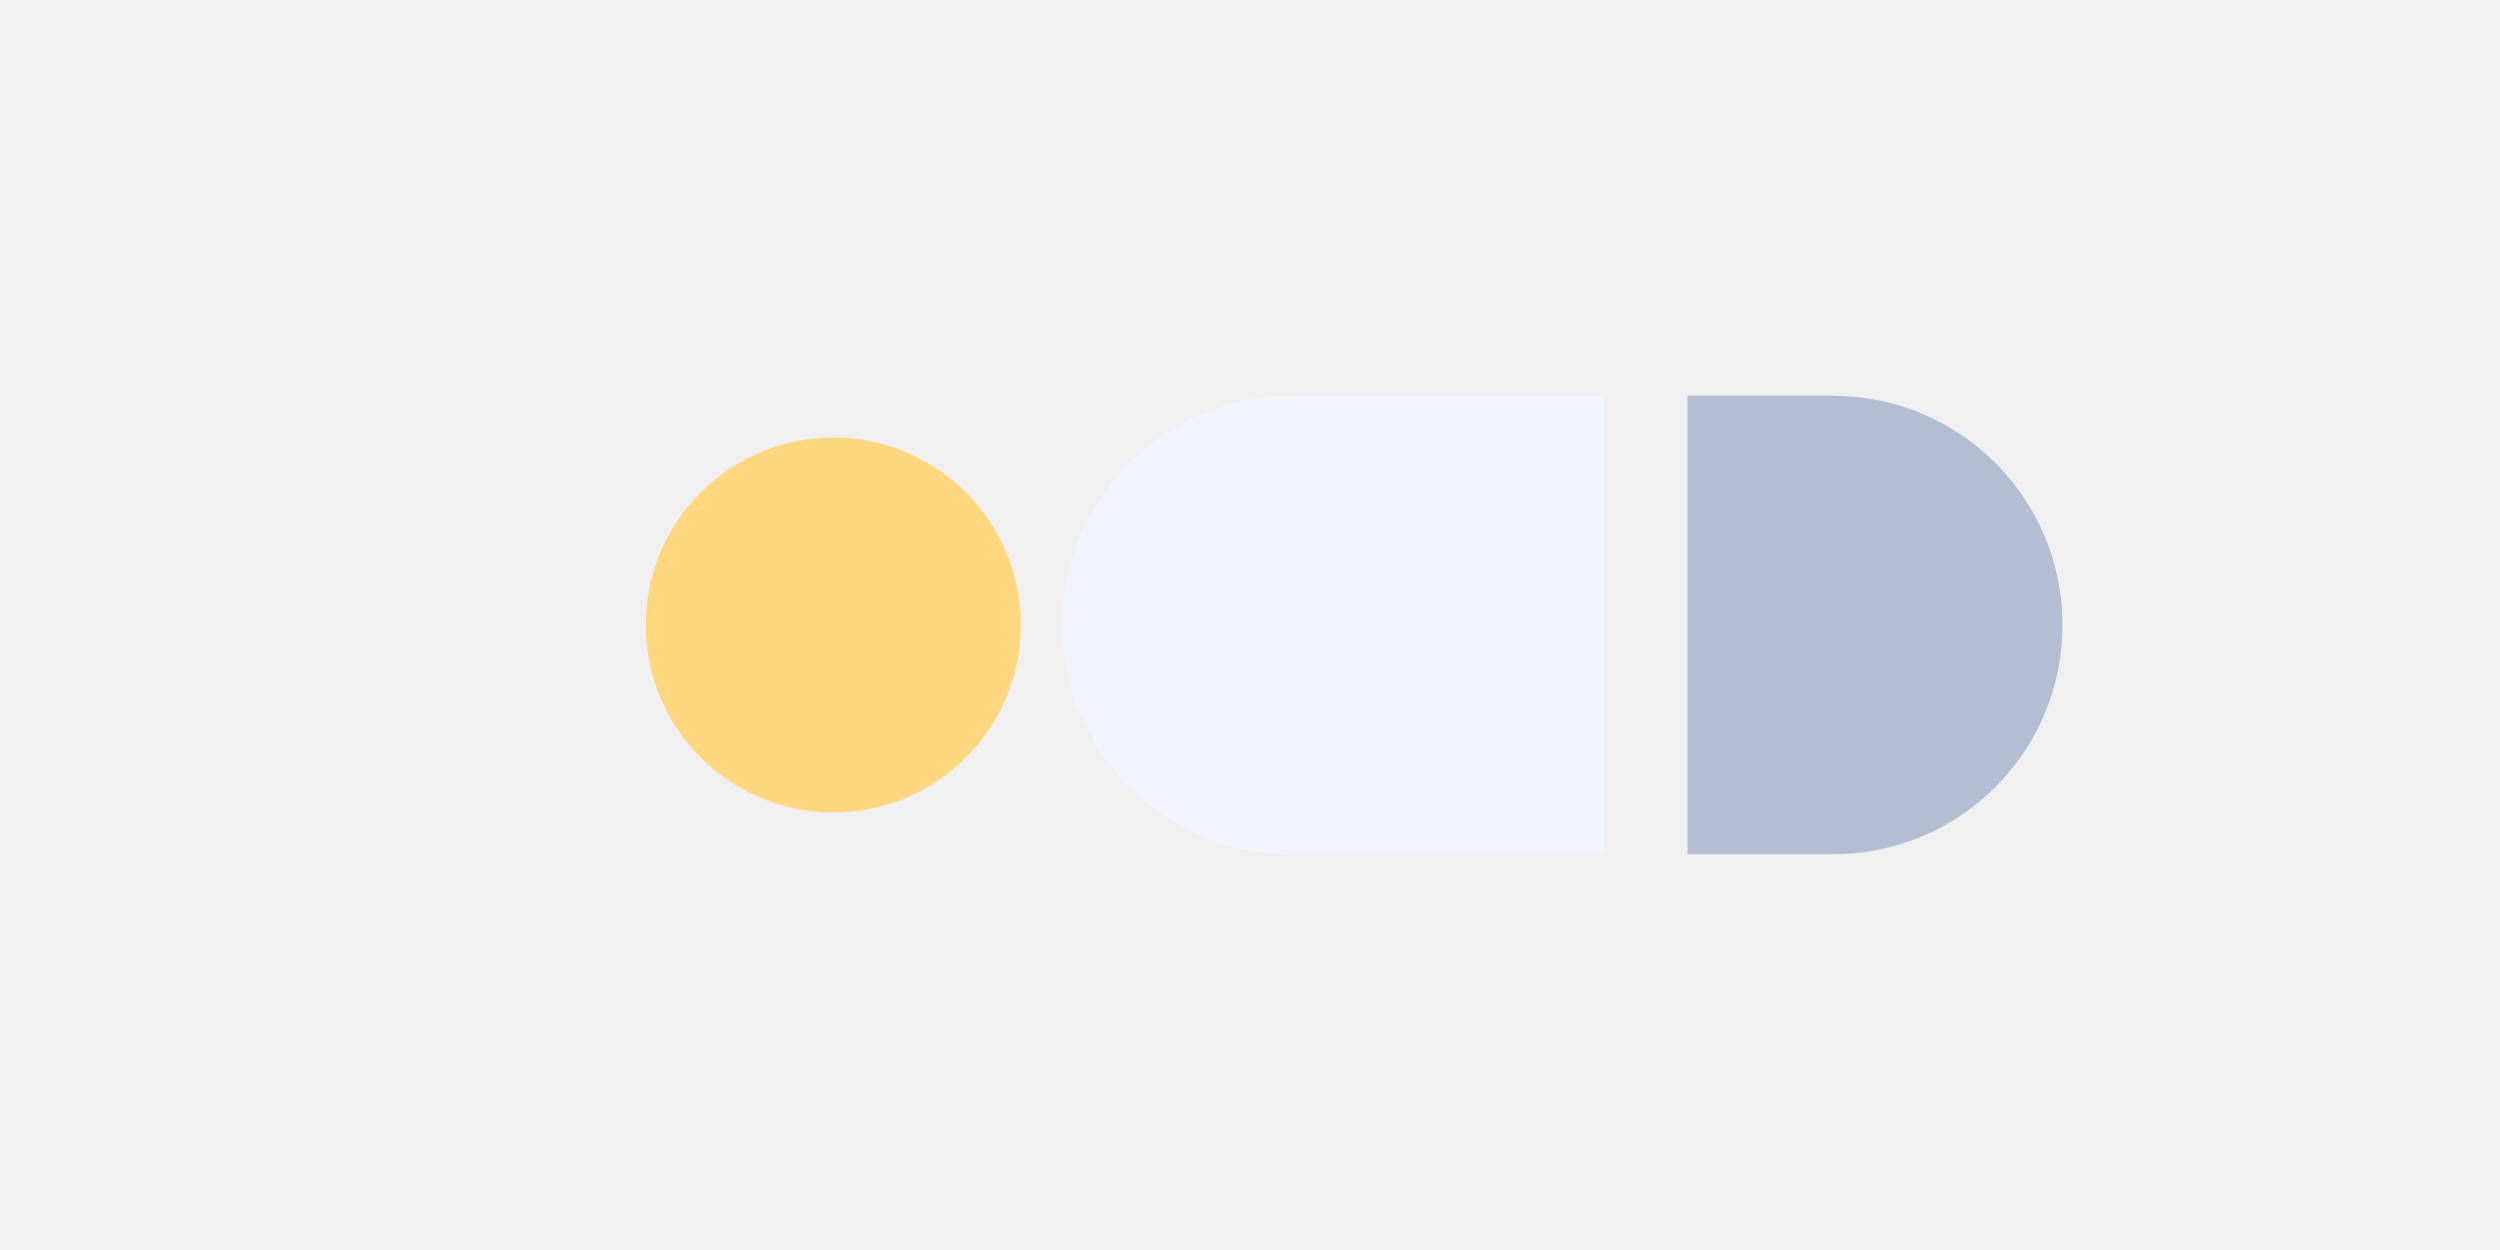
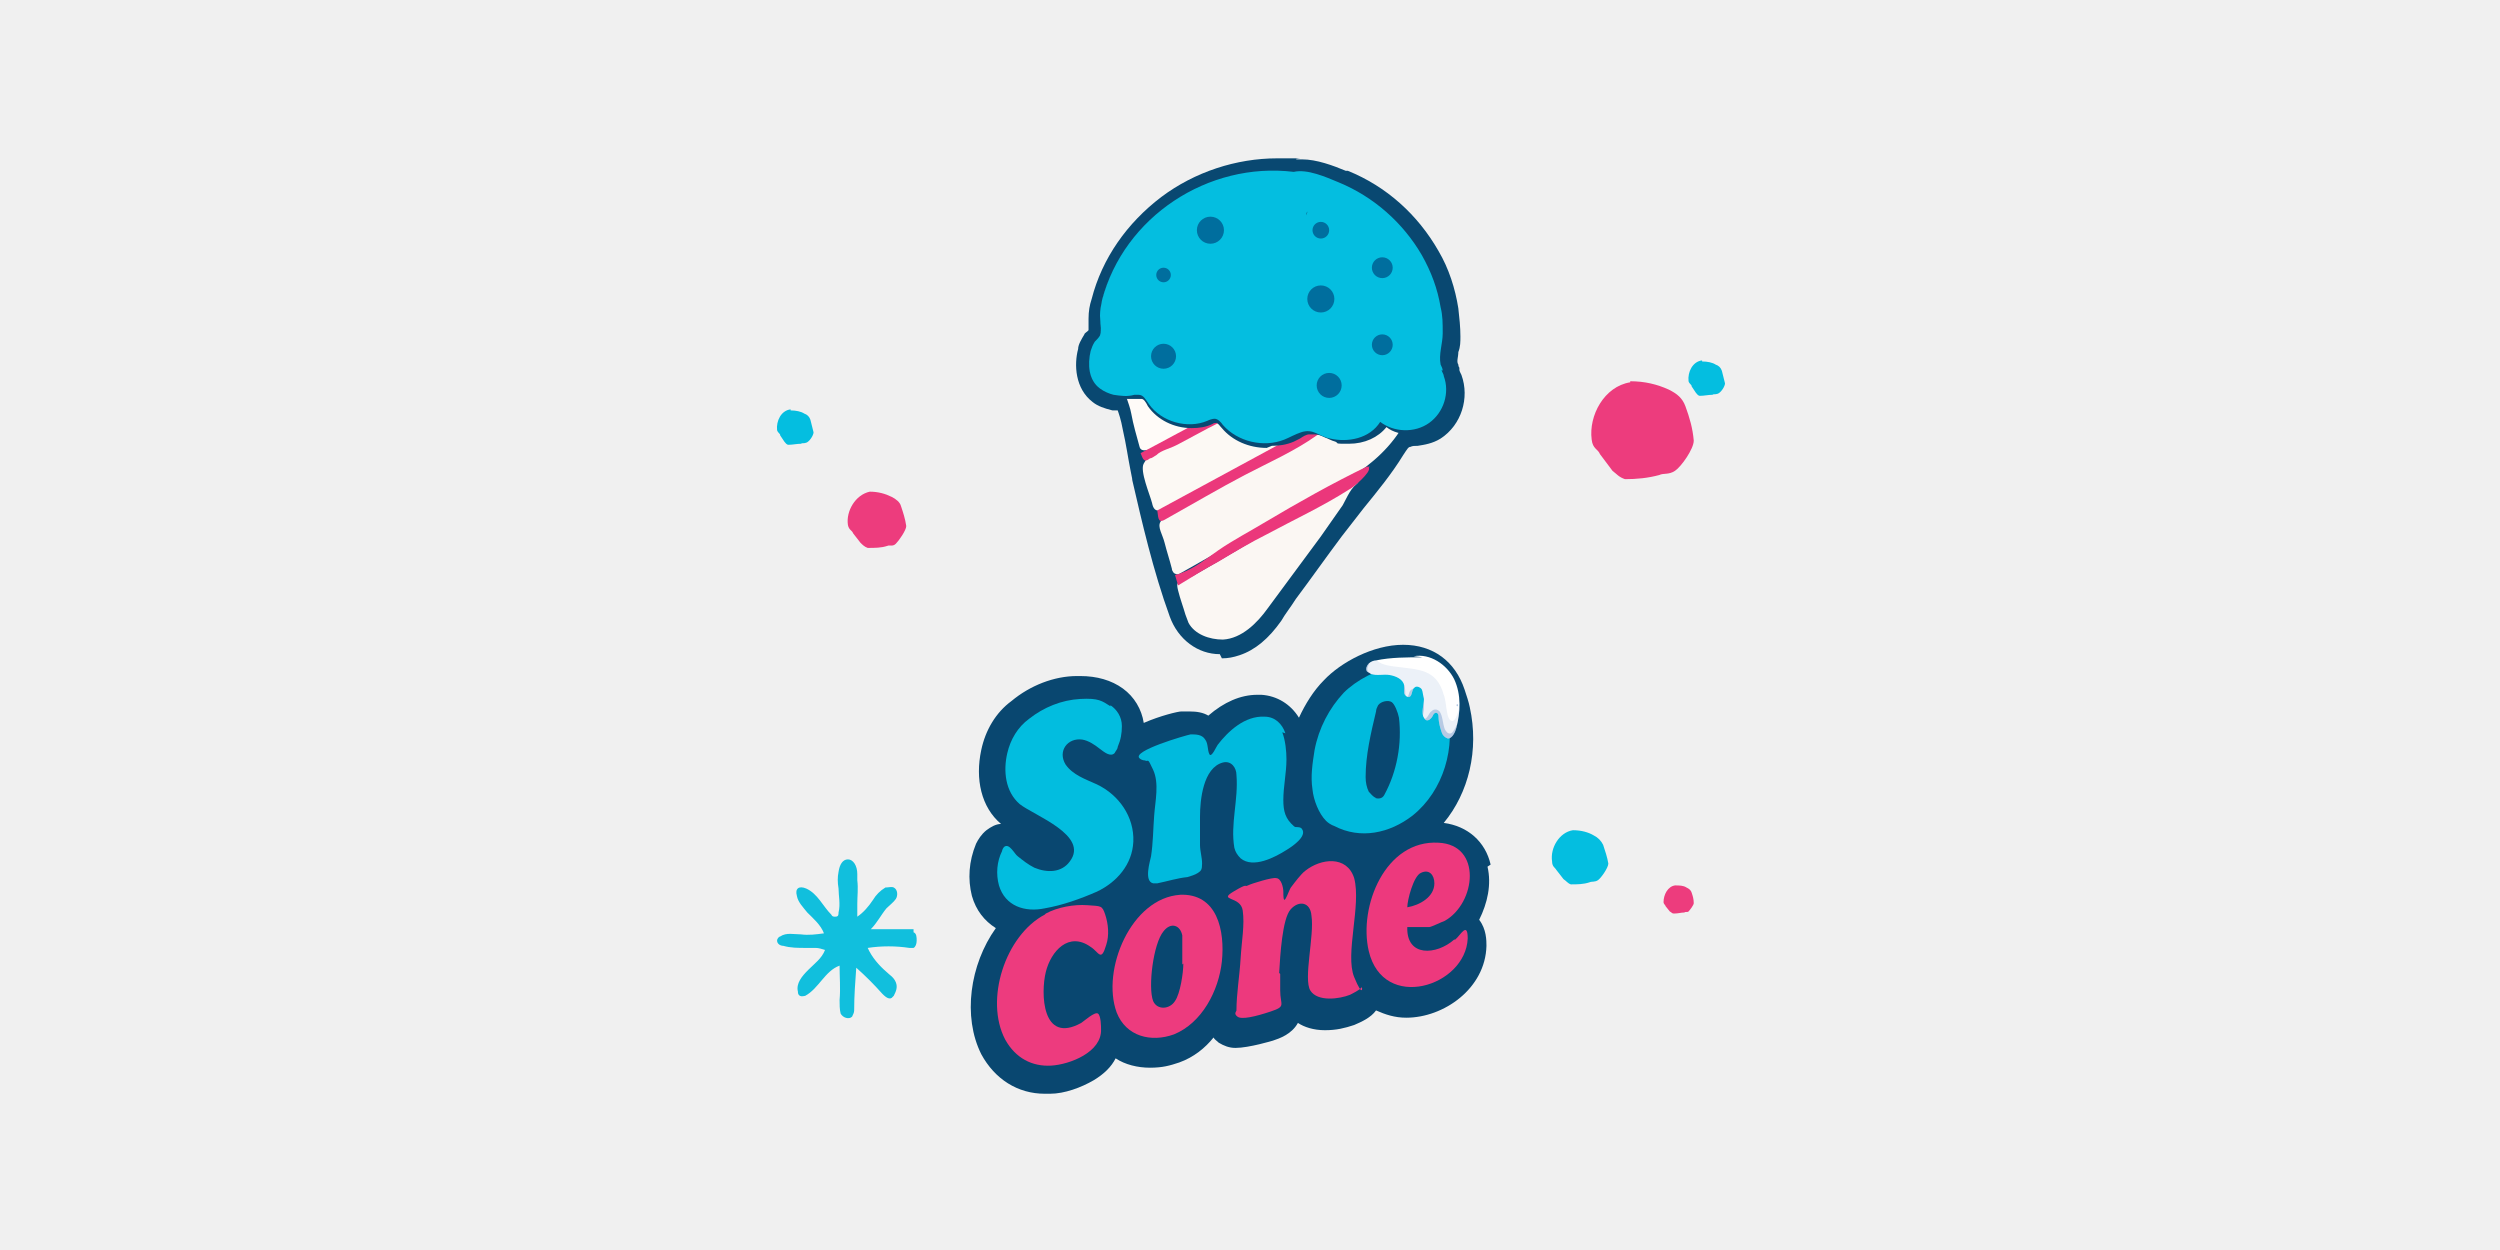
- <svg xmlns="http://www.w3.org/2000/svg" width="240" height="120" viewBox="0 0 240 120" fill="none">
-   <rect width="240" height="120" rx="24" fill="none" />
-   <g opacity="0.95">
-     <circle cx="80" cy="60" r="18" fill="#FFD67B" />
-     <path d="M102 60C102 47.85 111.85 38 124 38H154V82H124C111.85 82 102 72.15 102 60Z" fill="#F0F5FF" />
-     <path d="M162 38H176C188.15 38 198 47.85 198 60C198 72.15 188.15 82 176 82H162V38Z" fill="#B0BCD2" />
+ <svg xmlns="http://www.w3.org/2000/svg" id="Layer_1" version="1.1" viewBox="0 0 240 120">
+   <defs>
+     <style>
+       .st0 {
+         fill: #00badd;
+       }
+ 
+       .st1 {
+         fill: #04bee0;
+       }
+ 
+       .st2 {
+         fill: #006e9e;
+       }
+ 
+       .st3 {
+         fill: #eb377b;
+       }
+ 
+       .st4 {
+         fill: #ed3b7e;
+       }
+ 
+       .st5 {
+         opacity: .3;
+       }
+ 
+       .st6 {
+         fill: #fff;
+       }
+ 
+       .st7 {
+         fill: #094871;
+       }
+ 
+       .st8 {
+         fill: none;
+       }
+ 
+       .st9 {
+         fill: #094770;
+       }
+ 
+       .st10 {
+         fill: #3a6eb5;
+       }
+ 
+       .st11 {
+         fill: #fcf9f4;
+       }
+ 
+       .st12 {
+         opacity: .1;
+       }
+ 
+       .st13 {
+         fill: #02bddf;
+       }
+ 
+       .st14 {
+         opacity: .4;
+       }
+ 
+       .st15 {
+         fill: #fffbf8;
+       }
+ 
+       .st16 {
+         fill: #fbf7f3;
+       }
+ 
+       .st17 {
+         fill: #ed3c7d;
+       }
+ 
+       .st18 {
+         fill: #11bfdd;
+       }
+ 
+       .st19 {
+         fill: #ed397d;
+       }
+ 
+       .st20 {
+         clip-path: url(#clippath);
+       }
+ 
+       .st21 {
+         fill: #eb387b;
+       }
+     </style>
+     <clipPath id="clippath">
+       <path class="st8" d="M136.6,63.1c-1.5,0-3.1,0-4.5.3-.2,0-.5.1-.7.3-.2.2-.3.5-.2.7,0,.1.3.2.4.3.6.2,1.2,0,1.8.1s1.3.4,1.4,1c0,.2,0,.5,0,.7,0,.2.3.5.5.4.3-.1.2-.7.5-.9.2-.2.6,0,.7.2s.1.6.2.9c0,.5-.3,1.4,0,1.8.3.6.8,0,.9-.3.2-.3.5-.2.5.2,0,.6.2,1.2.3,1.5.1.3.3.5.6.6.4,0,.7-.6.8-1,.4-1.5.5-3.2-.2-4.7-.7-1.4-2.3-2.5-3.9-2.2" />
+     </clipPath>
+   </defs>
+   <rect class="st8" y="0" width="240" height="120" rx="24" ry="24" />
+   <g>
+     <g>
+       <g>
+         <path class="st9" d="M143.1,83c-.5-2.2-2.2-3.7-4.5-4,2.4-2.9,3.4-7,2.5-11.1-.1-.5-.3-1.1-.5-1.7-.9-2.7-3-4.3-5.9-4.3s-6,1.7-7.6,3.4c-1,1-1.8,2.3-2.4,3.6-.8-1.3-2.1-2.1-3.6-2.2-.1,0-.2,0-.4,0-1.6,0-3.2.7-4.7,2-.5-.3-1.1-.4-1.8-.4s-.5,0-.8,0c-.3,0-2,.4-3.6,1.1-.2-1.3-.9-2.5-2-3.3-1.1-.8-2.5-1.2-4.1-1.2s-.2,0-.3,0c-2.2,0-4.5.9-6.3,2.4-1.5,1.1-2.5,2.8-2.9,4.7-.6,2.8,0,5.5,1.9,7.1-.5,0-1,.3-1.4.6-.5.4-.8.9-1,1.3-.7,1.7-.8,3.4-.4,5,.4,1.4,1.2,2.4,2.3,3.1-2.5,3.5-3.2,8.5-1.4,12.1,1.3,2.4,3.5,3.8,6.1,3.8s.3,0,.5,0c1.4,0,3-.6,4.2-1.3,1-.6,1.7-1.3,2.1-2.1.9.6,2.1.9,3.3.9s1.9-.2,2.8-.5c1.4-.5,2.5-1.4,3.3-2.4.1.2.3.3.5.5.5.3,1,.5,1.6.5,1.3,0,3.6-.7,3.6-.7.6-.2,1.8-.6,2.4-1.7.6.4,1.5.7,2.6.7s1.9-.2,2.8-.5c.7-.3,1.6-.7,2.1-1.4.9.4,1.8.7,2.9.7h0c3.6,0,7.6-2.8,7.7-6.9,0-.5,0-1.6-.7-2.5.8-1.6,1.2-3.4.8-5.1Z" />
+         <g>
+           <path class="st13" d="M106.6,67.7c.6.4,1.1,1.1,1.1,2,0,.7-.1,1.3-.4,2,0,.2-.2.4-.3.6-.4.4-1-.1-1.4-.4-.5-.4-1.1-.8-1.7-.9-1.4-.2-2.4,1.1-1.6,2.4.7,1,1.9,1.4,3,1.9,2.1,1,3.6,3.1,3.5,5.5-.1,2.2-1.6,3.9-3.5,4.8-1.6.7-3.3,1.3-5,1.6-1.9.4-3.8-.2-4.4-2.2-.3-1.1-.2-2.3.3-3.3,0-.1.1-.3.2-.4.5-.4,1,.7,1.3.9.5.4,1,.8,1.6,1.1,1.2.5,2.6.5,3.4-.6,1.9-2.5-3.4-4.4-4.8-5.5-1.4-1.2-1.6-3.2-1.2-4.9.3-1.3,1-2.5,2.1-3.3,1.4-1.1,3.1-1.8,4.9-1.9s2.1.2,2.9.7Z" />
+           <path class="st0" d="M123.1,70.3c.3.8.4,1.8.4,2.6,0,1.3-.3,2.6-.3,3.9,0,1.1.2,1.8,1,2.5,0,0,.1.1.2.1.2,0,.5,0,.6.2.5.7-1,1.7-1.5,2-1.1.7-3.2,1.8-4.4.8-.3-.3-.5-.6-.6-1-.4-2.3.4-4.6.2-7,0-.7-.5-1.4-1.3-1.2-1.9.5-2.2,3.6-2.2,5.2,0,.9,0,1.8,0,2.7,0,.6.2,1.2.2,1.8s-.1.7-.4.9c-.3.2-.7.3-1,.4-1,.1-1.9.4-2.9.6-.1,0-.3,0-.4,0-.9-.2-.3-2.1-.2-2.6.2-1.3.2-2.6.3-3.9.1-1.4.5-3.1-.1-4.4s-.4-.7-.8-.9c-.2,0-.4-.1-.5-.2-.8-.7,4.4-2.2,4.9-2.3.5,0,1.1,0,1.4.5.3.4.2,1,.4,1.4s.7-.8.8-.9c1-1.3,2.6-2.8,4.5-2.7,1,0,1.7.7,2,1.6Z" />
+           <path class="st0" d="M138.5,66.5c-1.4-4.4-7.1-2.4-9.5,0-1.4,1.5-2.4,3.4-2.8,5.5-.2,1.3-.4,2.5-.2,3.8.1,1,.6,2.3,1.3,3,.2.2.5.4.8.5,2.5,1.3,5.3.7,7.5-1,3-2.4,4.2-6.6,3.3-10.3-.1-.5-.2-1-.4-1.5ZM134.1,66.6s0,0,0,0c0,0,0,0,0,0,0,0,0,0,0,0h0ZM134.2,66.5h0s0,0,0,0h0ZM132.1,76.6c-.3-.1-.5-.4-.7-.6-.2-.4-.3-.9-.3-1.4,0-2.1.5-4.2,1-6.3,0-.2.1-.4.2-.6.3-.4,1-.5,1.3-.3s.6,1,.7,1.5c.3,2.5-.2,5.2-1.4,7.4-.2.4-.6.4-.9.3Z" />
+         </g>
+         <g>
+           <path class="st4" d="M113.3,85.9c-4.7.3-7.6,7.2-6.1,11.3.9,2.3,3.3,2.9,5.5,2.1,2.7-1.1,4.3-4.2,4.6-7,.3-2.9-.4-6.6-4.1-6.4ZM113.6,92.5c0,.9-.3,2.9-.8,3.6-.5.8-1.7.9-2.1,0-.5-1.3,0-5.5,1-6.7.7-.9,1.6-.6,1.8.4,0,.3,0,.5,0,.8,0,.6,0,1.3,0,2Z" />
+           <path class="st4" d="M100.4,87.7c1.1-.6,2.7-.9,4-.8s1.4,0,1.7.9.4,2,.1,2.9c-.5,1.7-.7.7-1.5.2-2.1-1.5-3.8.4-4.3,2.4s-.4,7,3.4,4.9c.3-.2,1.3-1.1,1.6-.9s.3,1.3.3,1.5c.1,2.2-3,3.4-4.8,3.5s-3.4-.7-4.4-2.5c-2-3.8,0-10,3.8-12Z" />
+           <path class="st19" d="M122.9,93.5c0,.5,0,1.1,0,1.6,0,1.4.6,1.5-.9,2s-2.8.8-3.2.5-.1-.5-.1-.6c0-1.6.3-3.3.4-5s.4-3.2.2-4.6-2.4-.9-.9-1.8,1-.4,1.4-.6,2.4-.8,2.7-.7c.5,0,.7.9.7,1.3s0,1,.2.7.4-1,.6-1.2c.3-.4.9-1.2,1.3-1.5,1.5-1.2,4-1.5,4.7.7.7,2.6-.9,7.3,0,9.5s.8.8.7,1-.9.6-1.1.7c-1,.4-3.1.7-3.8-.4s.4-5.3.1-7.2c-.1-1.3-1.2-1.5-2-.6s-1,4.4-1.1,6.1Z" />
+           <path class="st19" d="M139.6,90.2c-1.7,1.5-4.6,1.7-4.5-1.2h2.1c.2,0,1.2-.5,1.5-.6,3-1.7,3.6-7.3-.6-7.5-5.1-.3-7.7,6.1-6.7,10.4,1.4,5.9,9.3,3.4,9.5-1.2,0-1.7-.7-.3-1.2.1ZM136.4,83.8c.8-.4,1.3.2,1.3,1,0,1.3-1.4,2.1-2.6,2.3,0-.7.6-3,1.3-3.3Z" />
+         </g>
+         <g>
+           <path class="st6" d="M136.6,63.1c-1.5,0-3.1,0-4.5.3-.2,0-.5.1-.7.3-.2.2-.3.5-.2.7,0,.1.3.2.4.3.6.2,1.2,0,1.8.1s1.3.4,1.4,1c0,.2,0,.5,0,.7,0,.2.3.5.5.4.3-.1.2-.7.5-.9.2-.2.6,0,.7.2s.1.6.2.9c0,.5-.3,1.4,0,1.8.3.6.8,0,.9-.3.2-.3.5-.2.5.2,0,.6.2,1.2.3,1.5.1.3.3.5.6.6.4,0,.7-.6.8-1,.4-1.5.5-3.2-.2-4.7-.7-1.4-2.3-2.5-3.9-2.2" />
+           <g class="st20">
+             <g class="st5">
+               <path class="st10" d="M131.5,63.2c-.6,0-.7.8-.5,1.3.6,1.1,1.9.5,2.8.9.8.4.1,1.6,1,2,.3.1.7,0,.9-.1.1-.1.4-.8.5-.8-.1,0-.3,0-.4-.1.9.8-.6,2.3.4,3.1.4.3.8.2,1.2,0s.4-.3.5-.5c0,0-.1,0-.2-.1,0,0,0,.1,0,.2,0,.1,0,.3,0,.4.1.8.6,1.9,1.7,1.7,1.2-.3,1.7-2,1.7-3,0-.4-.5-.4-.6,0-.2.5-.4,1-.7,1.5-.1.2-.3.6-.5.7-.3.1-.5-.2-.6-.4-.2-.5-.2-1.3-.5-1.7-.2-.2-.5-.3-.8,0-.2.1-.4.8-.7.7-.2,0,0-.8,0-.9,0-.4,0-.8,0-1.1-.1-.5-.6-1.2-1.2-.8-.3.2-.2.6-.4.7-.2.1-.2-.4-.2-.6,0-.7-.5-1.2-1.2-1.3-.7-.2-3,.1-2.3-1.2,0,0,0-.2,0-.2h0Z" />
+             </g>
+             <g class="st12">
+               <path class="st10" d="M134.8,60.6c-2.5-1.7-6.2,1.1-5.3,4,.9,3,4.5,2.2,6.8,2.8-.1,0-.8,0-.7-.4,0,0,.3.6,0,0,.7,2,.7,4.7,3.2,5.2,2.4.5,3.8-1.6,4.3-3.6.4-1.6-.8-5.1-2.4-2.6-.5.8-.7,3.3-1.3,3.2-.6,0-.5-1.8-.8-2.5-.7-2.5-2.4-2.4-4.6-2.7-2-.2-2.3-.9-1.4-1.4.5-.4,3.6-1.2,2-2.2h0Z" />
+             </g>
+           </g>
+           <g class="st14">
+             <path class="st10" d="M137.4,63.9s0,0,0,0h0s0,0,0,0c0,0,0,0,0,0s0,0,0,0c0,0,0,0,0,0s0,0,0,0c0,0,0,0,0,0,0,0,0,0,0,0,0,0,0,0,0,0s0,0,0,0c0,0,0,0,0,0,0,0,0,0,0,0h0Z" />
+           </g>
+           <g class="st12">
+             <path class="st10" d="M138.2,64.3c0,0,0-.1,0-.1s0,.1,0,.1h0Z" />
+           </g>
+           <g class="st14">
+             <path class="st10" d="M137.9,64.6s0,0,0,0,0,0,0,0h0Z" />
+           </g>
+           <g class="st12">
+             <path class="st10" d="M139.5,68.8c0,0,0-.1,0-.1s0,.1,0,.1h0Z" />
+           </g>
+           <g class="st14">
+             <path class="st10" d="M139.9,67.8c.1,0,.1-.2,0-.2s-.1.2,0,.2h0Z" />
+           </g>
+           <g class="st12">
+             <path class="st10" d="M139.1,67.2c0,0,0,0,0,0s0,0,0,0h0Z" />
+           </g>
+           <g class="st14">
+             <path class="st10" d="M133.2,63.7c0,0,0,0,0,0s0,0,0,0h0Z" />
+           </g>
+           <g class="st12">
+             <path class="st10" d="M134.1,64s0,0,0,0h0s0,0,0,0c0,0,0,0,0,0s0,0,0,0,0,0,0,0,0,0,0,0c0,0,0,0,0,0s0,0,0,0,0,0,0,0,0,0,0,0h0Z" />
+           </g>
+           <g class="st14">
+             <path class="st10" d="M134.9,63.4c0,0,0,0,0,0s0,0,0,0h0Z" />
+           </g>
+         </g>
+       </g>
+       <g>
+         <path class="st7" d="M117.1,62.8c-2.1,0-4-1.4-4.8-3.6-1.6-4.4-2.7-9.2-3.6-13.1,0-.2-.1-.5-.2-1.1-.2-1-.4-2.4-.7-3.7-.2-1.1-.4-1.6-.5-1.9-.2,0-.4,0-.5,0-.8-.2-1.4-.4-1.9-.8-1.7-1.3-1.8-3.6-1.4-5.1,0-.4.3-.9.6-1.4,0-.1.2-.2.3-.3,0,0,0,0,.1-.1,0-.1,0-.4,0-.5,0-.2,0-.4,0-.6,0-.7.1-1.3.3-1.9,1-3.9,3.4-7.3,6.7-9.8,3.2-2.4,7.2-3.7,11.1-3.7s1.3,0,1.9.1c.1,0,.3,0,.5,0,1.4,0,3,.6,4.2,1.1h.2c3.7,1.5,6.7,4.2,8.7,7.7,1,1.7,1.6,3.6,1.9,5.5.1.9.2,1.8.2,2.7,0,.5,0,1-.2,1.5,0,.5-.2.9,0,1.2,0,0,0,.2.1.3,0,0,0,.1,0,.2,0,.1.1.3.2.5.8,2.2,0,4.8-2,6.1-.8.5-1.6.6-2.2.7-.3,0-.5,0-.7.1-.2,0-.3.2-.7.8-1.1,1.8-2.5,3.5-3.8,5.1-.7.9-1.4,1.8-2.1,2.7-1.5,2-2.9,4-4.4,6h0c-.5.8-1,1.4-1.4,2.1-1.2,1.7-2.5,2.8-4,3.3-.6.2-1.1.3-1.7.3h0Z" />
+         <path class="st7" d="M117.1,62.1c-1.8,0-3.5-1.2-4.1-3.1-1.5-4.4-2.7-9.2-3.6-13,0-.2-.1-.5-.2-1.1-.2-1-.4-2.4-.7-3.7-.4-1.7-.7-2.3-.8-2.4-.3,0-.6,0-.9-.1-.7-.1-1.2-.4-1.6-.7-1.4-1.1-1.5-3-1.1-4.4,0-.3.2-.7.5-1.1,0-.1.2-.2.2-.3,0-.1.2-.2.2-.3.1-.2,0-.6,0-.9,0-.2,0-.4,0-.6,0-.6.1-1.2.2-1.7,1-3.7,3.2-7,6.4-9.4,3.1-2.3,6.9-3.6,10.7-3.6s1.3,0,1.9.1c.1,0,.3,0,.5,0,1.3,0,2.8.6,3.9,1.1h.2c3.5,1.5,6.5,4.1,8.3,7.3.9,1.6,1.5,3.4,1.8,5.2.1.8.2,1.7.2,2.6,0,.5,0,.9-.2,1.4,0,.5-.2,1,0,1.5,0,.2,0,.3.1.4,0,0,0,.1,0,.2,0,.1.1.3.2.4.7,1.9,0,4.1-1.7,5.3-.6.4-1.3.5-1.9.6-.3,0-.6,0-.8.1-.5.1-.7.4-1.1,1.1-1.1,1.8-2.4,3.4-3.7,5.1-.7.9-1.4,1.8-2.1,2.7-1.5,2-2.9,4-4.4,6-.5.7-1,1.4-1.5,2.1-1.1,1.6-2.3,2.6-3.6,3-.5.2-1,.3-1.5.3h0Z" />
+         <path class="st7" d="M138.7,36.2c0-.2-.2-.4-.2-.6,0-.2-.1-.4-.2-.6-.2-1,.2-2,.2-3,0-.8,0-1.7-.2-2.5-.3-1.8-.9-3.4-1.8-5-1.8-3.1-4.6-5.6-8-7-1.2-.5-3-1.3-4.3-1-8.2-1-16.3,4.3-18.4,12.3-.1.5-.2,1-.2,1.5,0,.6.2,1.3,0,1.9-.1.2-.3.4-.5.6-.2.3-.3.6-.4.9-.3,1.3-.2,2.8.9,3.6.4.3.9.5,1.3.6.3,0,.6.1.9.1,1,0,1.9,7,2.1,7.8,1,4.3,2.1,8.8,3.6,12.9.7,2,2.6,3.2,4.7,2.4,1.4-.5,2.5-1.6,3.3-2.8,2-2.7,3.9-5.4,5.9-8.1,1.9-2.6,4.1-5,5.7-7.7.4-.7.8-1.2,1.5-1.4s1.7,0,2.4-.6c1.4-1,2-2.9,1.4-4.5ZM134,35.1h0c0,0,0,0,0,0ZM129.7,18.1s0,0,0,0c0,0,0,0,0,0,0,0,0,0,0,0ZM126.5,17h0s0,0,0,0h0ZM125.5,20.3h0c0,.2-.1.3-.1.4,0-.1,0-.2.1-.4ZM119.9,16.7h.2c0,0,0,0,0,0,0,0-.2,0-.2,0,0,0,0,0,.1,0ZM117.5,17.2c-.4.1-.9.2-1.3.4.4-.1.9-.3,1.3-.4ZM113.2,55.1c.9-.5,1.9-1.1,2.8-1.6-.9.6-1.8,1.2-2.8,1.6,0,0,0,0,0,0Z" />
+         <g>
+           <path class="st16" d="M134.9,40.4s0,0,0,.1c-2.5,4.7-7.6,6.6-12,9.1-3.2,1.8-6.5,3.7-9.7,5.5,0,0-.2.1-.3,0-.2,0-.4-.3-.4-.5-.2-.8-.5-1.7-.7-2.5s-.7-1.5-.4-2,.4-.4.7-.6c2.8-1.5,5.5-3,8.3-4.5s2.8-1.5,4.2-2.2,2.3-1.6,3.5-1.8c.4,0,.8,0,1.2,0,1.1,0,2.2-.2,3.2-.7.5-.2,1-.5,1.6-.4.2,0,.9,0,.9.4Z" />
+           <path class="st16" d="M130.5,46.3c-.8.4-1.2,1.5-1.6,2.2-.7,1-1.4,2-2.1,3-1.7,2.3-3.4,4.6-5.1,6.9-1,1.4-2.5,2.9-4.3,3-1.3,0-2.7-.5-3.3-1.6-.1-.3-.2-.5-.3-.8-.2-.7-.5-1.5-.7-2.3s0-.7.2-.9.8-.3,1.2-.5c5.3-3,10.5-6.4,16-9Z" />
+           <path class="st11" d="M117.6,40.4c.4,0,.8.3,1.1.4,1.3.6,2.8.9,4.2.7s3.6-1.3,3.7-.8c-3.7,2-7.4,4-11.1,6.1-1.2.7-2.7,1.9-4.1,2.2s0,0,0,0c-.5.1-.7-.2-.8-.7-.2-.8-1.2-3.1-.8-3.8s.3-.4.5-.5c.4-.3.9-.7,1.3-.9.4-.2.9-.4,1.3-.5,1.3-.5,2.8-2.1,4.2-2.2,0,0,.2,0,.3,0Z" />
+           <path class="st15" d="M109.7,37.3c0,0,.1.1.2.2,1.4,1.8,3.7,2.3,5.9,2.2s.2,0,.4,0c-.3.7-1.8,1.3-2.6,1.7-.6.3-3.9,2.7-4.2,1.5-.3-1.1-.6-2.1-.8-3.2s-.8-2-.6-2.8c.6-.1,1.3-.2,1.8.3Z" />
+           <path class="st3" d="M131.4,44.9c.3.4-1.6,2-1.9,2.1-2.5,1.6-5.3,2.9-7.9,4.3-1.6.8-3.1,1.7-4.6,2.6-1.3.7-2.6,1.5-3.9,2.3,0,0-.3-1-.3-1,1.6-.4,2.9-1.5,4.2-2.4s3-1.8,4.5-2.7c3.2-1.9,6.4-3.7,9.7-5.3.1,0,.2,0,.3,0s0,0,0,0Z" />
+           <path class="st21" d="M127.9,41s0,0,0,0c0,.2-.2.2-.4.3-.4,0-.8.3-1.1.5-2.1,1.5-4.6,2.6-6.9,3.8s-5.2,2.9-7.7,4.3c-.7.4-.6-.4-.7-.9,5.2-2.8,10.3-5.6,15.5-8.4.4.2.8.3,1.3.4Z" />
+           <path class="st3" d="M116.5,39.7s0,0,0,0c.3-.1,1,.2.9.5s-1.2.8-1.4.9c-.9.5-1.9,1-2.8,1.5s-1.7.6-2.2,1.1c-.2.1-.4.3-.6.3-.6.5-.7,0-.9-.5,2.3-1.2,4.6-2.5,7-3.7Z" />
+           <g>
+             <path class="st1" d="M138.5,35.6c0-.2-.1-.4-.2-.6-.2-1,.2-2,.2-3s0-1.7-.2-2.5c-.3-1.8-.9-3.4-1.8-5-1.8-3.1-4.6-5.6-8-7-1.2-.5-3-1.3-4.3-1-8.2-1-16.3,4.3-18.4,12.3-.1.5-.2,1-.2,1.5,0,.6.2,1.3,0,1.9-.1.2-.3.4-.5.6-.2.3-.3.6-.4.9-.3,1.3-.2,2.8.9,3.6.4.3.9.5,1.3.6.7.1,1.3.2,2,0,.1,0,.3,0,.4,0,.5,0,.7.5,1,.9,1.2,1.7,3.7,2.4,5.6,1.6.2-.1.5-.2.7-.2.3,0,.6.3.8.6,1.4,1.6,3.9,2.2,5.9,1.4.5-.2,1-.5,1.6-.7,1.2-.4,1.7.4,2.8.6,1.7.4,3.8,0,4.8-1.6,1.3,1,3.3,1.1,4.7.1s2-2.9,1.4-4.5c0-.2-.2-.4-.2-.6ZM129.7,18.1s0,0,0,0c0,0,0,0,0,0,0,0,0,0,0,0ZM126.5,17h0s0,0,0,0h0ZM125.5,20.3h0c0,.2-.1.3-.1.4,0-.1,0-.2.1-.4ZM119.9,16.7h.2c0,0,0,0,0,0,0,0-.2,0-.2,0,0,0,0,0,.1,0ZM117.5,17.2c-.4.1-.9.2-1.3.4.4-.1.9-.3,1.3-.4ZM134,35.2s0,0,0,0h0Z" />
+             <path class="st7" d="M121.6,43c-1.7,0-3.3-.7-4.3-1.9h0c-.2-.2-.3-.4-.5-.5h0c-.1,0-.3,0-.4.1h0c-.6.3-1.3.4-2,.4-1.7,0-3.3-.8-4.2-2.1h0c-.2-.4-.4-.7-.6-.7,0,0,0,0,0,0-.1,0-.2,0-.2,0-.3,0-.6,0-.9,0-.4,0-.9,0-1.3-.1-.6-.1-1.1-.3-1.5-.6-1.3-1-1.4-2.8-1-4.1,0-.3.2-.7.5-1,0,0,.1-.2.2-.3,0-.1.2-.2.2-.3.2-.3.1-.7,0-1.1,0-.2,0-.4,0-.5,0-.6,0-1.1.2-1.6,1.9-7.4,9-12.7,16.8-12.7s1.3,0,1.9.1c.1,0,.3,0,.5,0,1.2,0,2.7.6,3.8,1h.2c3.4,1.5,6.3,4,8.2,7.2.9,1.6,1.5,3.3,1.8,5.1.1.8.2,1.7.2,2.6,0,.4,0,.9-.1,1.3,0,.6-.2,1.1,0,1.6,0,.2,0,.4.2.5v.2c.1.1.2.3.2.4.6,1.8,0,3.9-1.6,4.9-.7.5-1.6.8-2.5.8h0c-.8,0-1.7-.2-2.3-.7-.8,1-2.1,1.6-3.6,1.6s-.9,0-1.3-.2c-.4-.1-.7-.3-1-.4-.4-.2-.7-.3-1-.3s-.3,0-.5,0c-.3,0-.6.2-.9.4-.2.1-.4.2-.6.3-.7.3-1.4.4-2.1.4Z" />
+             <path class="st1" d="M138.5,35.6c0-.2-.1-.4-.2-.6-.2-1,.2-2,.2-3s0-1.7-.2-2.5c-.3-1.8-.9-3.4-1.8-5-1.8-3.1-4.6-5.6-8-7-1.2-.5-3-1.3-4.3-1-8.2-1-16.3,4.3-18.4,12.3-.1.5-.2,1-.2,1.5,0,.6.2,1.3,0,1.9-.1.2-.3.4-.5.6-.2.3-.3.6-.4.9-.3,1.3-.2,2.8.9,3.6.4.3.9.5,1.3.6.7.1,1.3.2,2,0,.1,0,.3,0,.4,0,.5,0,.7.5,1,.9,1.2,1.7,3.7,2.4,5.6,1.6.2-.1.5-.2.7-.2.3,0,.6.3.8.6,1.4,1.6,3.9,2.2,5.9,1.4.5-.2,1-.5,1.6-.7,1.2-.4,1.7.4,2.8.6,1.7.4,3.8,0,4.8-1.6,1.3,1,3.3,1.1,4.7.1s2-2.9,1.4-4.5c0-.2-.2-.4-.2-.6ZM129.7,18.1s0,0,0,0c0,0,0,0,0,0,0,0,0,0,0,0ZM126.5,17h0s0,0,0,0h0ZM125.5,20.3h0c0,.2-.1.3-.1.4,0-.1,0-.2.1-.4ZM119.9,16.7h.2c0,0,0,0,0,0,0,0-.2,0-.2,0,0,0,0,0,.1,0ZM117.5,17.2c-.4.1-.9.2-1.3.4.4-.1.9-.3,1.3-.4ZM134,35.2s0,0,0,0h0Z" />
+             <circle class="st2" cx="116.2" cy="22.1" r="1.3" />
+             <circle class="st2" cx="126.8" cy="22.1" r=".8" />
+             <circle class="st2" cx="126.8" cy="28.7" r="1.3" />
+             <circle class="st2" cx="132.7" cy="25.7" r="1" />
+             <circle class="st2" cx="132.7" cy="33.1" r="1" />
+             <circle class="st2" cx="127.6" cy="37" r="1.2" />
+             <circle class="st2" cx="111.7" cy="34.2" r="1.2" />
+             <circle class="st2" cx="111.7" cy="26.4" r=".7" />
+           </g>
+         </g>
+       </g>
+     </g>
+     <path class="st17" d="M156.5,36.6c1.4,0,2.6.3,3.7.8.8.4,1.3.8,1.6,1.6.4,1.1.7,2.1.8,3.3,0,.8-1.2,2.5-1.8,2.9s-1.1.2-1.5.4c-1.1.3-2.2.4-3.3.4-.6-.2-.8-.5-1.2-.8l-1.2-1.6c-.2-.5-.7-.5-.8-1.4-.3-2.3,1.2-5.1,3.7-5.5Z" />
+     <path class="st17" d="M160.8,85c.4,0,.8,0,1.1.2.2.1.4.2.5.5.1.3.2.6.2,1,0,.2-.4.7-.5.8s-.3,0-.4.1c-.3,0-.6.1-1,.1-.2,0-.2-.1-.4-.2l-.4-.5c0-.1-.2-.2-.2-.4,0-.7.4-1.5,1.1-1.6Z" />
+     <path class="st17" d="M83.5,47.2c.8,0,1.5.2,2.1.5.4.2.8.5.9.9.2.6.4,1.2.5,1.9,0,.4-.7,1.4-1,1.7s-.6.1-.8.2c-.6.2-1.2.2-1.9.2-.3-.1-.5-.3-.7-.5l-.7-.9c-.1-.3-.4-.3-.5-.8-.2-1.3.7-2.9,2.1-3.2Z" />
+     <path class="st1" d="M75.9,39.4c.5,0,1,.1,1.3.3.3.1.5.3.6.6.1.4.2.8.3,1.2,0,.3-.4.9-.7,1s-.4,0-.5.1c-.4,0-.8.1-1.2.1-.2,0-.3-.2-.4-.3l-.4-.6c0-.2-.2-.2-.3-.5-.1-.9.4-1.9,1.3-2Z" />
+     <path class="st1" d="M163.4,34.7c.5,0,1,.1,1.3.3.3.1.5.3.6.6.1.4.2.8.3,1.2,0,.3-.4.9-.7,1s-.4,0-.5.1c-.4,0-.8.1-1.2.1-.2,0-.3-.2-.4-.3l-.4-.6c0-.2-.2-.2-.3-.5-.1-.9.4-1.9,1.3-2Z" />
+     <path class="st1" d="M151,79.7c.8,0,1.5.2,2,.5.4.2.7.5.9.9.2.6.4,1.2.5,1.8,0,.4-.7,1.4-1,1.6s-.6.1-.8.2c-.6.2-1.2.2-1.8.2-.3-.1-.4-.3-.7-.5l-.7-.9c-.1-.2-.4-.3-.4-.8-.2-1.3.7-2.8,2-3Z" />
+     <path class="st18" d="M87.7,89.2c-.1,0-.3,0-.4,0-1.2,0-2.5,0-3.7,0,.6-.6,1-1.4,1.5-2,.3-.3.7-.6.9-.9s.2-.9-.2-1.1c-.2-.1-.5,0-.8,0-.5.3-.9.7-1.2,1.2-.4.6-.9,1.2-1.5,1.6,0,0,0-.6,0-.6,0-.2,0-.4,0-.6,0-.8.1-1.5,0-2.3,0-.1,0-.2,0-.3,0-.1,0-.2,0-.3,0-.8-.4-1.4-.9-1.4s-.8.5-.9,1.2c-.1.5-.1,1,0,1.6,0,.7.2,1.5,0,2.3,0,.2,0,.4-.3.4-.2,0-.3,0-.4-.2-.8-.8-1.3-2-2.4-2.5-.7-.3-1.1,0-.9.7.1.6.6,1.1,1,1.6.6.6,1.3,1.2,1.6,2-.7.1-1.5.2-2.2.1-.7,0-1.4-.2-2,.2-.1,0-.3.2-.3.4,0,.3.3.5.6.5.7.2,1.4.2,2.2.2.3,0,.6,0,.9,0,.3,0,.6.1.9.2-.3.8-1,1.3-1.6,1.9-.6.6-1.2,1.3-1,2.1,0,.1,0,.3.2.4.2.1.4,0,.5,0,1.3-.7,1.9-2.4,3.3-2.9,0,1.1.1,2.2,0,3.3,0,.4,0,.9.1,1.3.2.4.8.6,1.1.3.1-.2.2-.4.2-.6,0-1.4.1-2.7.2-4.1.9.8,1.7,1.6,2.5,2.5.2.2.6.6.9.4,0,0,.1-.1.2-.2.2-.4.4-.8.2-1.3s-.6-.7-.9-1c-.7-.6-1.4-1.4-1.8-2.3,1.3-.2,2.7-.2,4,0,.1,0,.3,0,.4,0,.2-.1.3-.4.3-.7,0-.3,0-.7-.3-.8Z" />
  </g>
</svg>
